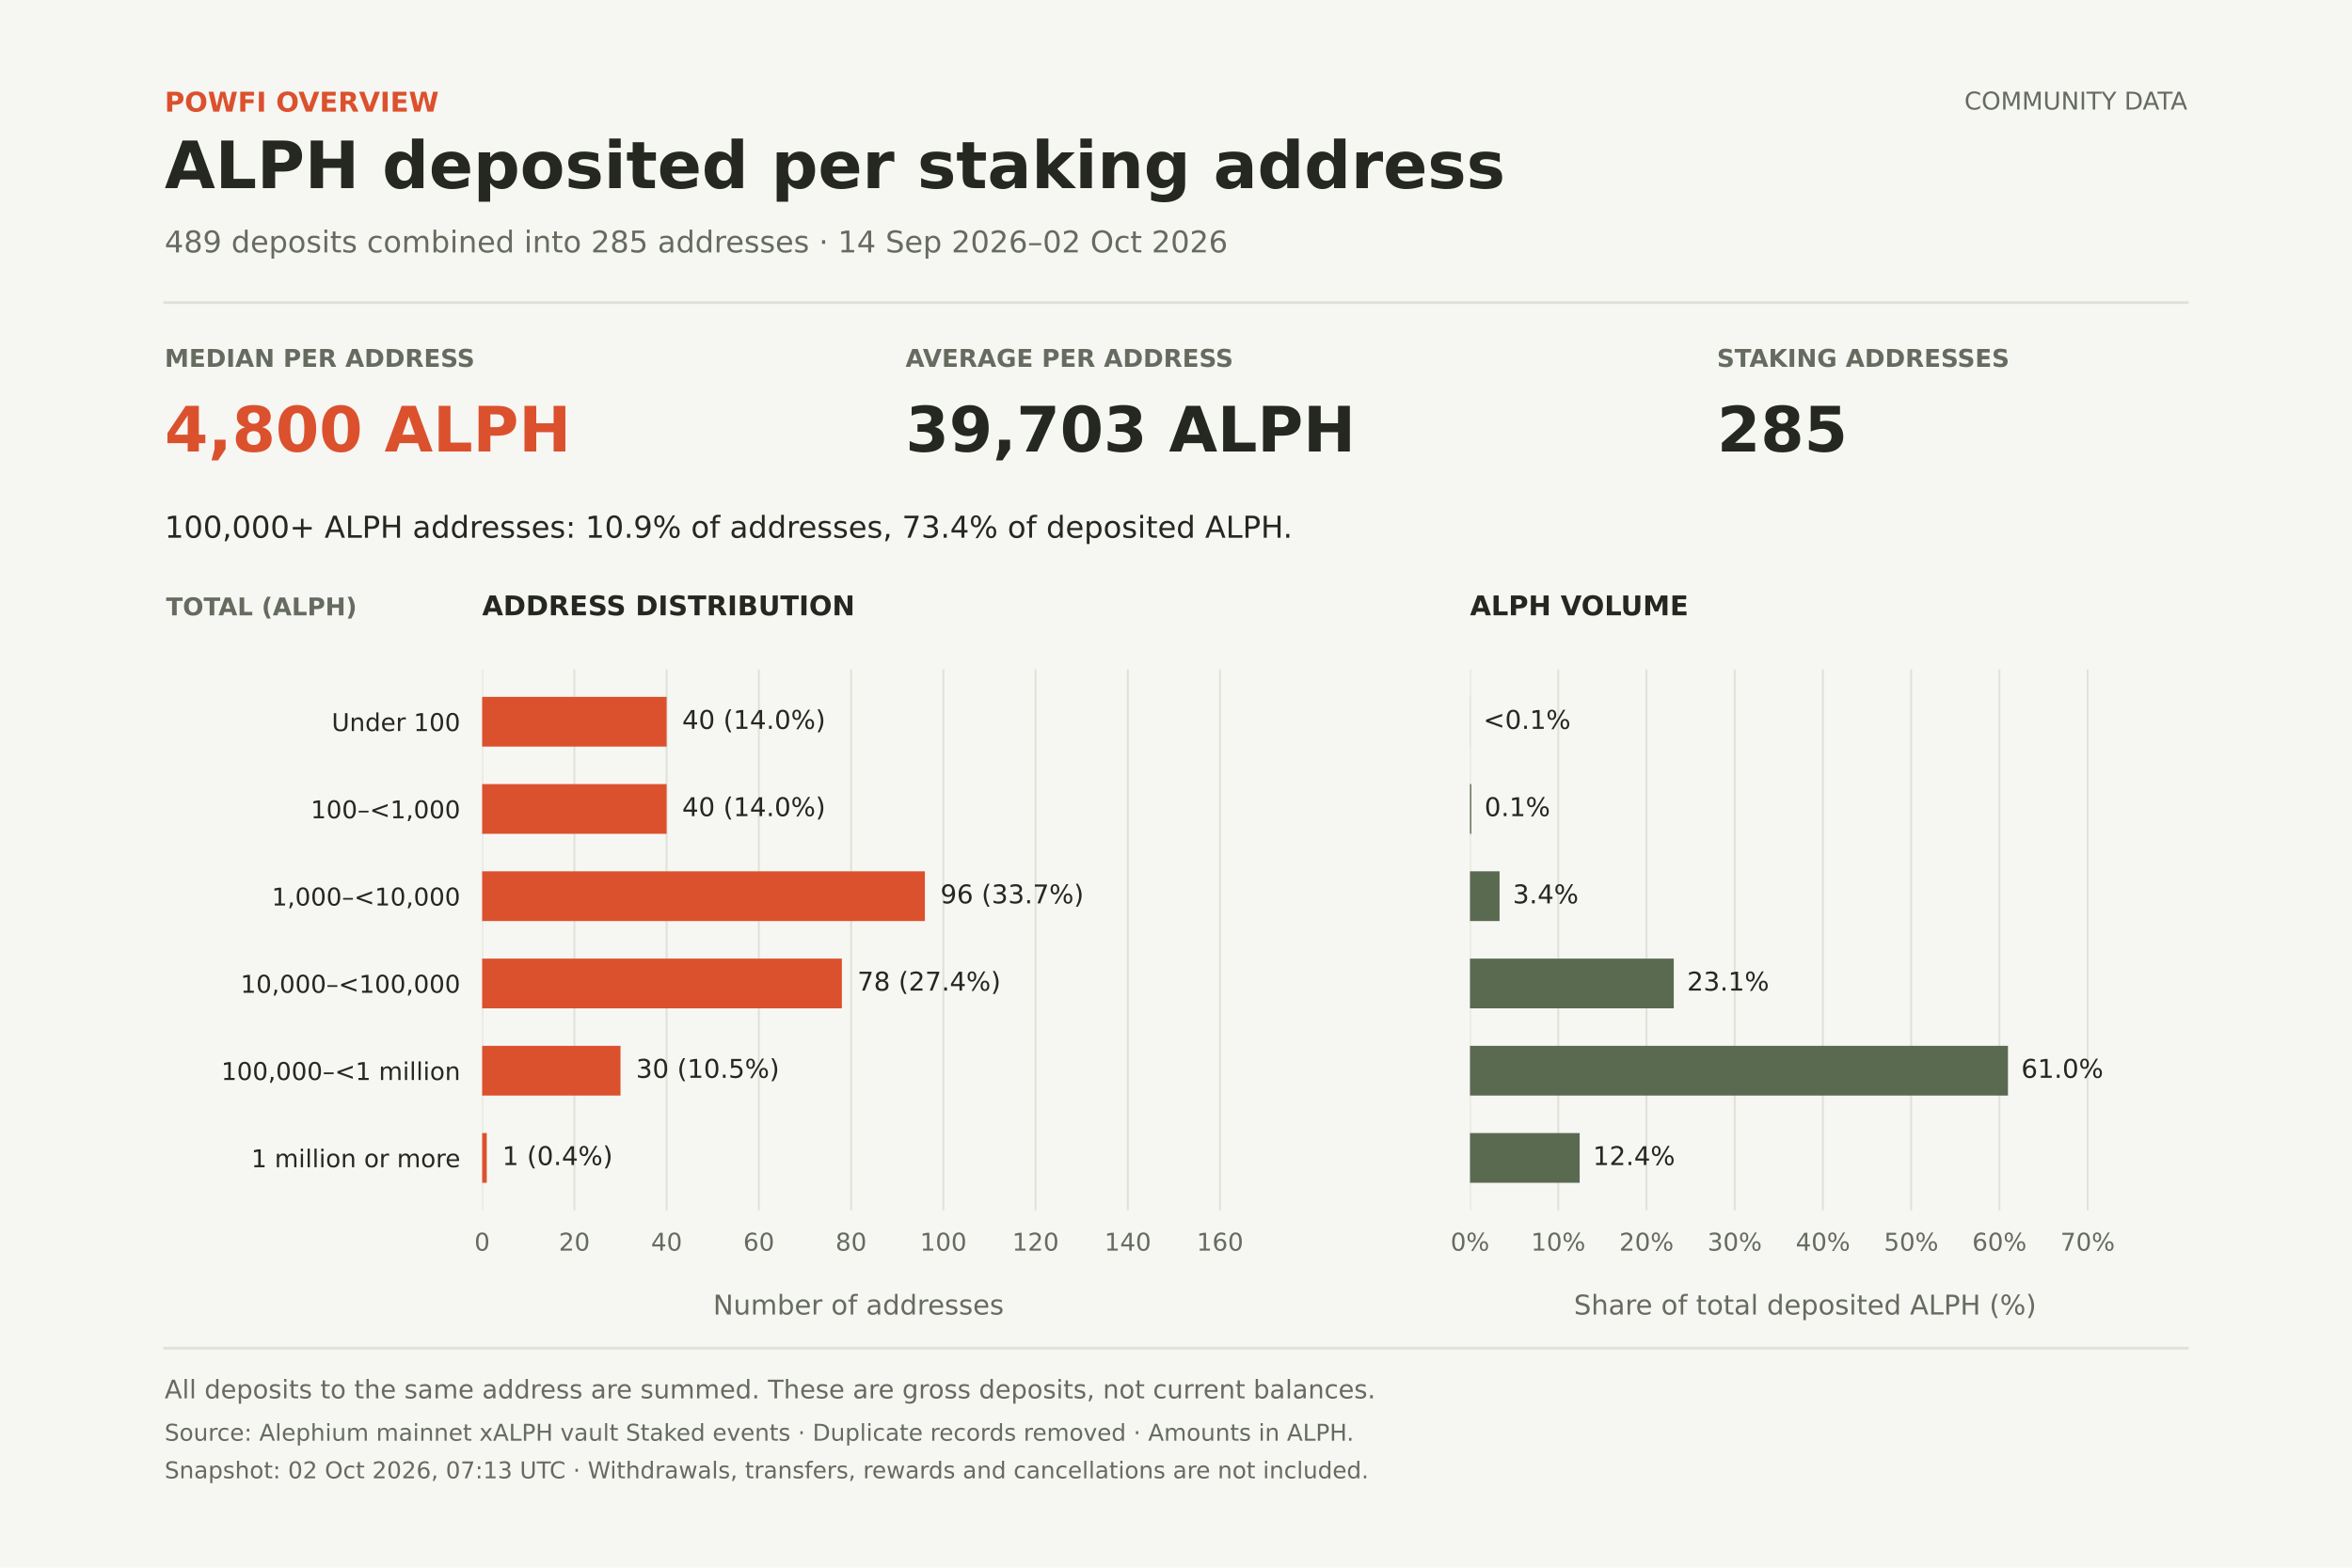
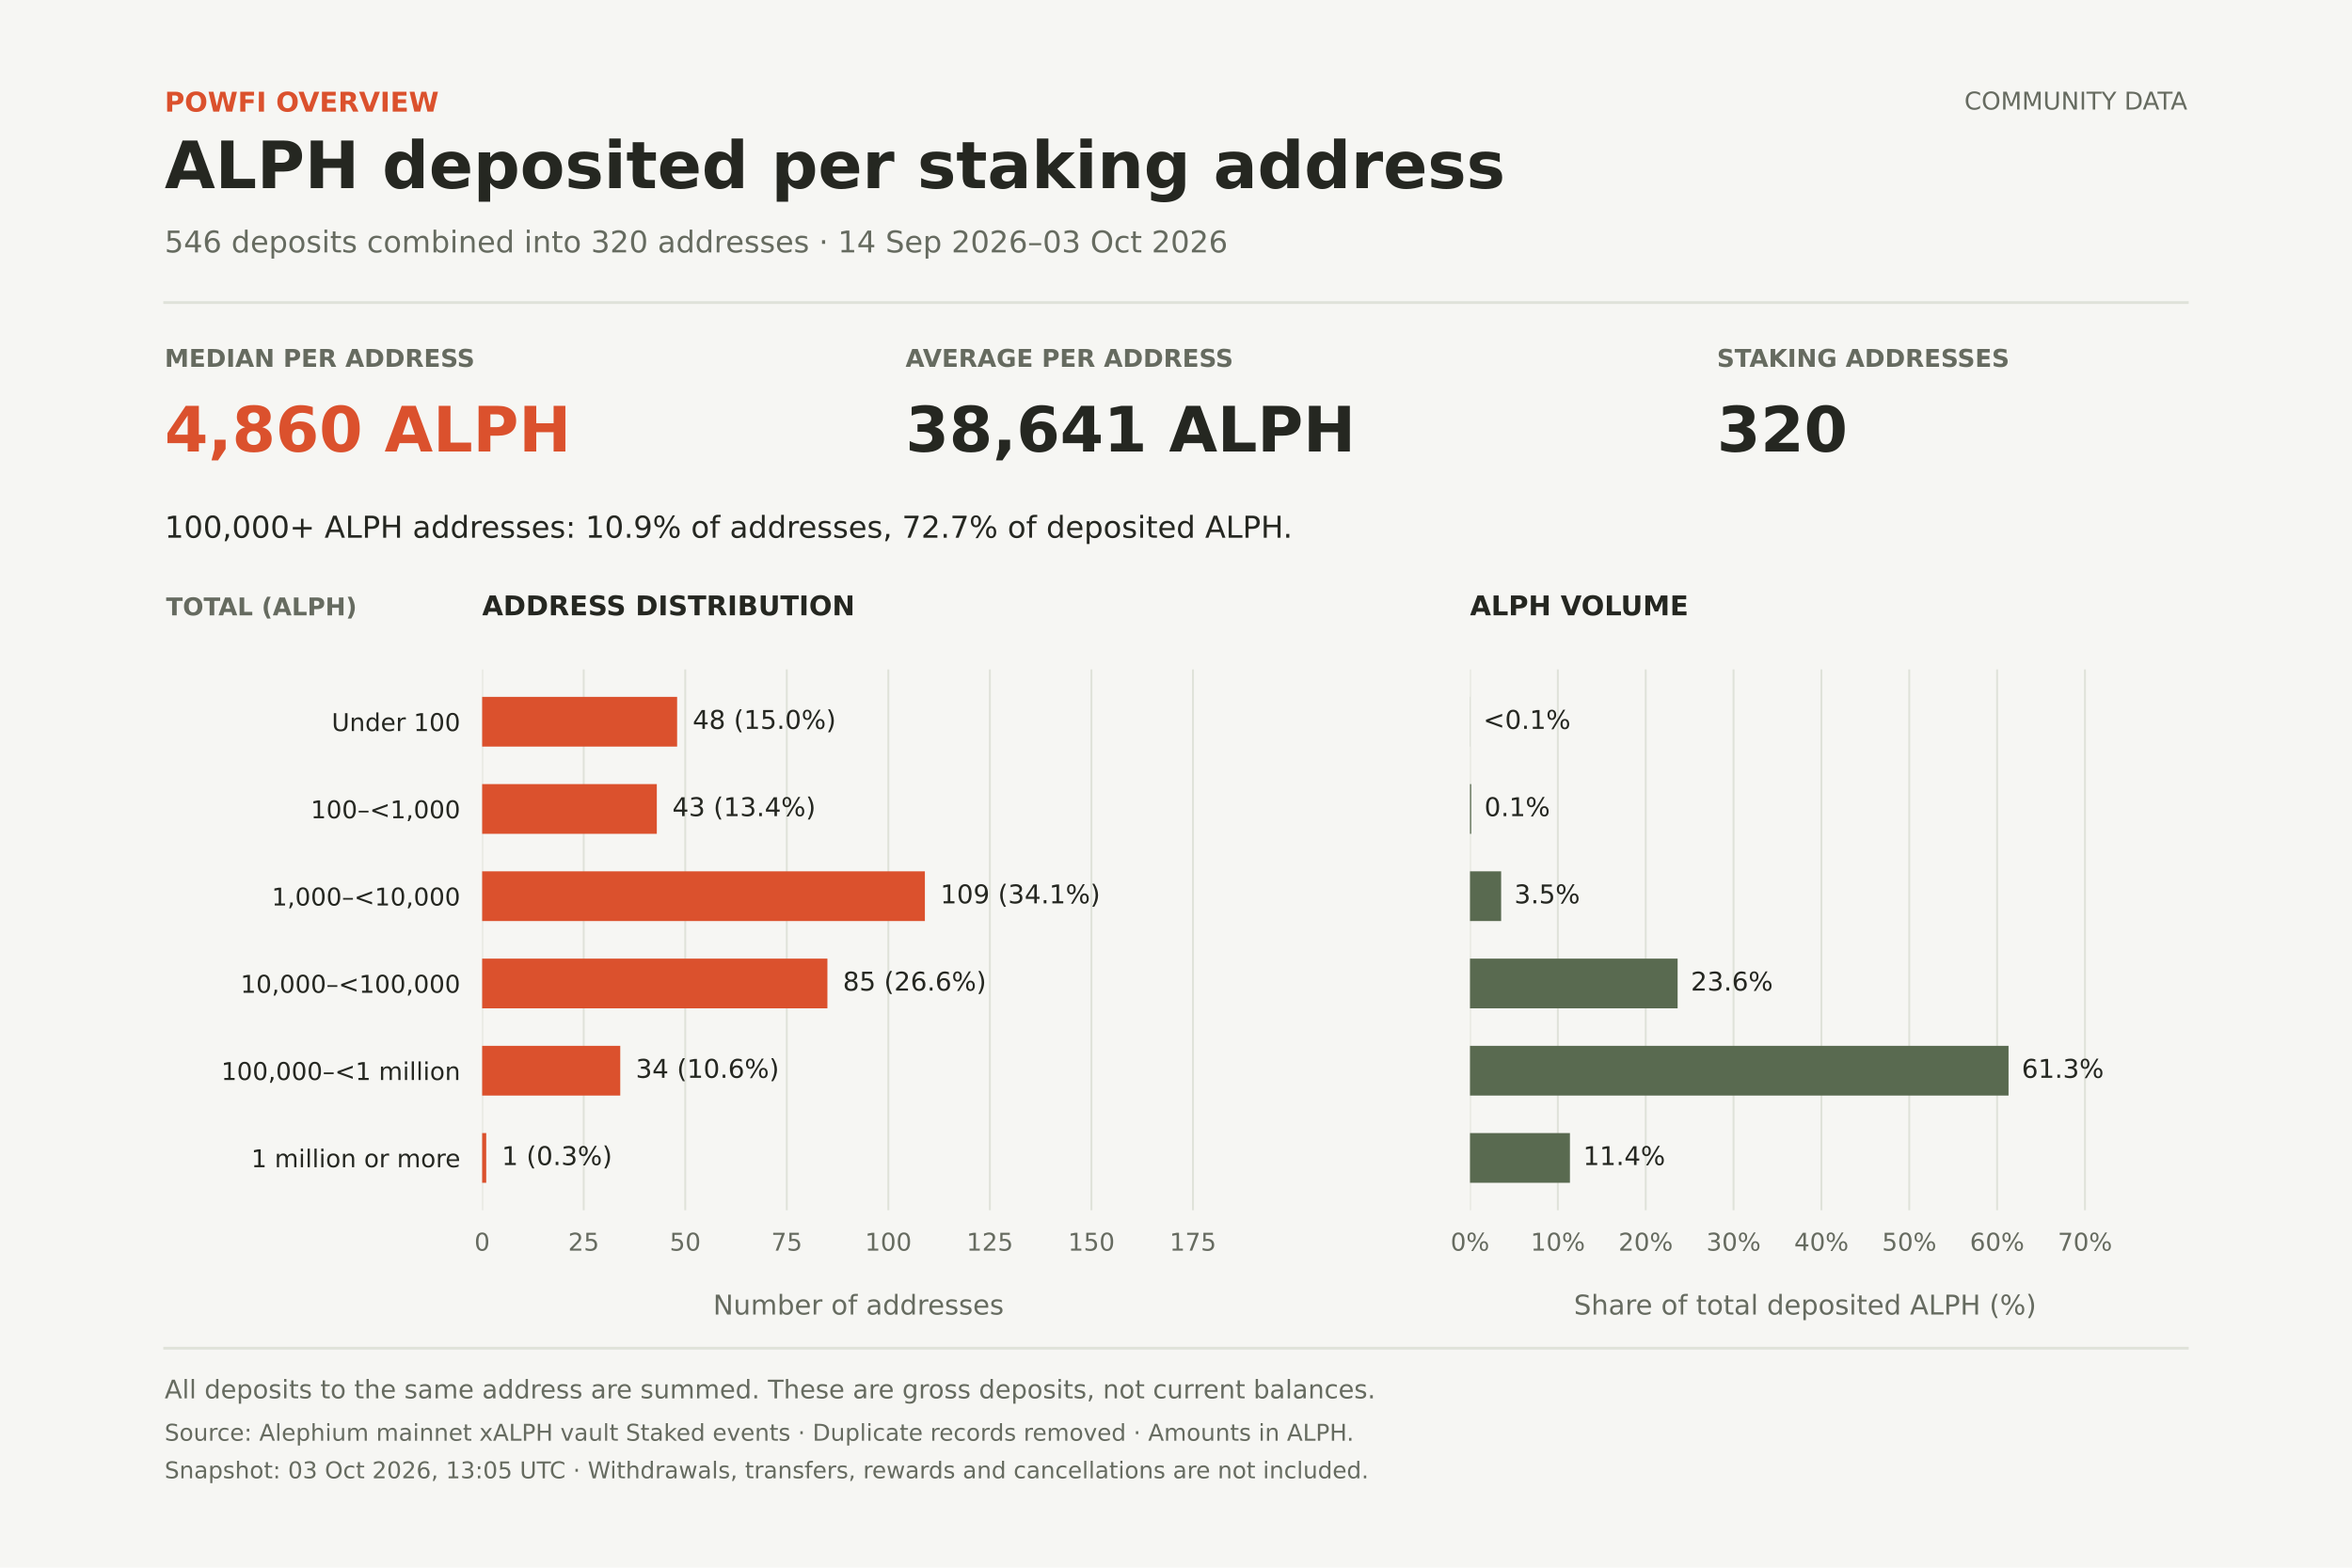
<svg xmlns="http://www.w3.org/2000/svg" width="864pt" height="576pt" viewBox="0 0 864 576" version="1.1">
  <defs>
    <style type="text/css">*{stroke-linejoin: round; stroke-linecap: butt}</style>
  </defs>
  <g id="figure_1">
    <g id="patch_1">
      <path d="M 0 576  L 864 576  L 864 0  L 0 0  z " style="fill: #f6f6f3" />
    </g>
    <g id="axes_1">
      <g id="patch_2">
        <path d="M 177.12 444.672  L 453.6 444.672  L 453.6 245.952  L 177.12 245.952  z " style="fill: #f6f6f3" />
      </g>
      <g id="matplotlib.axis_1">
        <g id="xtick_1">
          <g id="line2d_1">
-             <path d="M 177.12 444.672  L 177.12 245.952  " clip-path="url(#p1f63088c25)" style="fill: none; stroke: #dfe2d9; stroke-width: 0.7; stroke-linecap: square" />
+             <path d="M 177.12 444.672  L 177.12 245.952  " clip-path="url(#pfaad7da72d)" style="fill: none; stroke: #dfe2d9; stroke-width: 0.7; stroke-linecap: square" />
          </g>
          <g id="line2d_2" />
          <g id="text_1">
            <text style="font-size: 9px; font-family: 'DejaVu Sans'; text-anchor: middle; fill: #666b60" x="177.12" y="459.511" transform="rotate(-0 177.12 459.5106)">0</text>
          </g>
        </g>
        <g id="xtick_2">
          <g id="line2d_3">
-             <path d="M 211.002 444.672  L 211.002 245.952  " clip-path="url(#p1f63088c25)" style="fill: none; stroke: #dfe2d9; stroke-width: 0.7; stroke-linecap: square" />
+             <path d="M 214.422 444.672  L 214.422 245.952  " clip-path="url(#pfaad7da72d)" style="fill: none; stroke: #dfe2d9; stroke-width: 0.7; stroke-linecap: square" />
          </g>
          <g id="line2d_4" />
          <g id="text_2">
-             <text style="font-size: 9px; font-family: 'DejaVu Sans'; text-anchor: middle; fill: #666b60" x="211.002" y="459.511" transform="rotate(-0 211.0024 459.5106)">20</text>
+             <text style="font-size: 9px; font-family: 'DejaVu Sans'; text-anchor: middle; fill: #666b60" x="214.422" y="459.511" transform="rotate(-0 214.4217 459.5106)">25</text>
          </g>
        </g>
        <g id="xtick_3">
          <g id="line2d_5">
-             <path d="M 244.885 444.672  L 244.885 245.952  " clip-path="url(#p1f63088c25)" style="fill: none; stroke: #dfe2d9; stroke-width: 0.7; stroke-linecap: square" />
+             <path d="M 251.723 444.672  L 251.723 245.952  " clip-path="url(#pfaad7da72d)" style="fill: none; stroke: #dfe2d9; stroke-width: 0.7; stroke-linecap: square" />
          </g>
          <g id="line2d_6" />
          <g id="text_3">
-             <text style="font-size: 9px; font-family: 'DejaVu Sans'; text-anchor: middle; fill: #666b60" x="244.885" y="459.511" transform="rotate(-0 244.8847 459.5106)">40</text>
+             <text style="font-size: 9px; font-family: 'DejaVu Sans'; text-anchor: middle; fill: #666b60" x="251.723" y="459.511" transform="rotate(-0 251.7233 459.5106)">50</text>
          </g>
        </g>
        <g id="xtick_4">
          <g id="line2d_7">
-             <path d="M 278.767 444.672  L 278.767 245.952  " clip-path="url(#p1f63088c25)" style="fill: none; stroke: #dfe2d9; stroke-width: 0.7; stroke-linecap: square" />
+             <path d="M 289.025 444.672  L 289.025 245.952  " clip-path="url(#pfaad7da72d)" style="fill: none; stroke: #dfe2d9; stroke-width: 0.7; stroke-linecap: square" />
          </g>
          <g id="line2d_8" />
          <g id="text_4">
-             <text style="font-size: 9px; font-family: 'DejaVu Sans'; text-anchor: middle; fill: #666b60" x="278.767" y="459.511" transform="rotate(-0 278.7671 459.5106)">60</text>
+             <text style="font-size: 9px; font-family: 'DejaVu Sans'; text-anchor: middle; fill: #666b60" x="289.025" y="459.511" transform="rotate(-0 289.025 459.5106)">75</text>
          </g>
        </g>
        <g id="xtick_5">
          <g id="line2d_9">
-             <path d="M 312.649 444.672  L 312.649 245.952  " clip-path="url(#p1f63088c25)" style="fill: none; stroke: #dfe2d9; stroke-width: 0.7; stroke-linecap: square" />
+             <path d="M 326.327 444.672  L 326.327 245.952  " clip-path="url(#pfaad7da72d)" style="fill: none; stroke: #dfe2d9; stroke-width: 0.7; stroke-linecap: square" />
          </g>
          <g id="line2d_10" />
          <g id="text_5">
-             <text style="font-size: 9px; font-family: 'DejaVu Sans'; text-anchor: middle; fill: #666b60" x="312.649" y="459.511" transform="rotate(-0 312.6494 459.5106)">80</text>
+             <text style="font-size: 9px; font-family: 'DejaVu Sans'; text-anchor: middle; fill: #666b60" x="326.327" y="459.511" transform="rotate(-0 326.3267 459.5106)">100</text>
          </g>
        </g>
        <g id="xtick_6">
          <g id="line2d_11">
-             <path d="M 346.532 444.672  L 346.532 245.952  " clip-path="url(#p1f63088c25)" style="fill: none; stroke: #dfe2d9; stroke-width: 0.7; stroke-linecap: square" />
+             <path d="M 363.628 444.672  L 363.628 245.952  " clip-path="url(#pfaad7da72d)" style="fill: none; stroke: #dfe2d9; stroke-width: 0.7; stroke-linecap: square" />
          </g>
          <g id="line2d_12" />
          <g id="text_6">
-             <text style="font-size: 9px; font-family: 'DejaVu Sans'; text-anchor: middle; fill: #666b60" x="346.532" y="459.511" transform="rotate(-0 346.5318 459.5106)">100</text>
+             <text style="font-size: 9px; font-family: 'DejaVu Sans'; text-anchor: middle; fill: #666b60" x="363.628" y="459.511" transform="rotate(-0 363.6284 459.5106)">125</text>
          </g>
        </g>
        <g id="xtick_7">
          <g id="line2d_13">
-             <path d="M 380.414 444.672  L 380.414 245.952  " clip-path="url(#p1f63088c25)" style="fill: none; stroke: #dfe2d9; stroke-width: 0.7; stroke-linecap: square" />
+             <path d="M 400.93 444.672  L 400.93 245.952  " clip-path="url(#pfaad7da72d)" style="fill: none; stroke: #dfe2d9; stroke-width: 0.7; stroke-linecap: square" />
          </g>
          <g id="line2d_14" />
          <g id="text_7">
-             <text style="font-size: 9px; font-family: 'DejaVu Sans'; text-anchor: middle; fill: #666b60" x="380.414" y="459.511" transform="rotate(-0 380.4141 459.5106)">120</text>
+             <text style="font-size: 9px; font-family: 'DejaVu Sans'; text-anchor: middle; fill: #666b60" x="400.93" y="459.511" transform="rotate(-0 400.93 459.5106)">150</text>
          </g>
        </g>
        <g id="xtick_8">
          <g id="line2d_15">
-             <path d="M 414.296 444.672  L 414.296 245.952  " clip-path="url(#p1f63088c25)" style="fill: none; stroke: #dfe2d9; stroke-width: 0.7; stroke-linecap: square" />
+             <path d="M 438.232 444.672  L 438.232 245.952  " clip-path="url(#pfaad7da72d)" style="fill: none; stroke: #dfe2d9; stroke-width: 0.7; stroke-linecap: square" />
          </g>
          <g id="line2d_16" />
          <g id="text_8">
-             <text style="font-size: 9px; font-family: 'DejaVu Sans'; text-anchor: middle; fill: #666b60" x="414.296" y="459.511" transform="rotate(-0 414.2965 459.5106)">140</text>
-           </g>
-         </g>
-         <g id="xtick_9">
-           <g id="line2d_17">
-             <path d="M 448.179 444.672  L 448.179 245.952  " clip-path="url(#p1f63088c25)" style="fill: none; stroke: #dfe2d9; stroke-width: 0.7; stroke-linecap: square" />
-           </g>
-           <g id="line2d_18" />
-           <g id="text_9">
-             <text style="font-size: 9px; font-family: 'DejaVu Sans'; text-anchor: middle; fill: #666b60" x="448.179" y="459.511" transform="rotate(-0 448.1788 459.5106)">160</text>
-           </g>
-         </g>
-         <g id="text_10">
+             <text style="font-size: 9px; font-family: 'DejaVu Sans'; text-anchor: middle; fill: #666b60" x="438.232" y="459.511" transform="rotate(-0 438.2317 459.5106)">175</text>
+           </g>
+         </g>
+         <g id="text_9">
          <text style="font-size: 10px; font-family: 'DejaVu Sans'; text-anchor: middle; fill: #666b60" x="315.36" y="482.981" transform="rotate(-0 315.36 482.9808)">Number of addresses</text>
        </g>
      </g>
      <g id="matplotlib.axis_2">
        <g id="ytick_1">
+           <g id="line2d_17" />
+           <g id="text_10">
+             <text style="font-size: 9px; font-family: 'DejaVu Sans'; text-anchor: end; fill: #252721" x="169.12" y="268.602" transform="rotate(-0 169.12 268.6023)">Under 100</text>
+           </g>
+         </g>
+         <g id="ytick_2">
+           <g id="line2d_18" />
+           <g id="text_11">
+             <text style="font-size: 9px; font-family: 'DejaVu Sans'; text-anchor: end; fill: #252721" x="169.12" y="300.654" transform="rotate(-0 169.12 300.6539)">100–&lt;1,000</text>
+           </g>
+         </g>
+         <g id="ytick_3">
          <g id="line2d_19" />
-           <g id="text_11">
-             <text style="font-size: 9px; font-family: 'DejaVu Sans'; text-anchor: end; fill: #252721" x="169.12" y="268.602" transform="rotate(-0 169.12 268.6023)">Under 100</text>
-           </g>
-         </g>
-         <g id="ytick_2">
+           <g id="text_12">
+             <text style="font-size: 9px; font-family: 'DejaVu Sans'; text-anchor: end; fill: #252721" x="169.12" y="332.705" transform="rotate(-0 169.12 332.7055)">1,000–&lt;10,000</text>
+           </g>
+         </g>
+         <g id="ytick_4">
          <g id="line2d_20" />
-           <g id="text_12">
-             <text style="font-size: 9px; font-family: 'DejaVu Sans'; text-anchor: end; fill: #252721" x="169.12" y="300.654" transform="rotate(-0 169.12 300.6539)">100–&lt;1,000</text>
-           </g>
-         </g>
-         <g id="ytick_3">
+           <g id="text_13">
+             <text style="font-size: 9px; font-family: 'DejaVu Sans'; text-anchor: end; fill: #252721" x="169.12" y="364.757" transform="rotate(-0 169.12 364.7571)">10,000–&lt;100,000</text>
+           </g>
+         </g>
+         <g id="ytick_5">
          <g id="line2d_21" />
-           <g id="text_13">
-             <text style="font-size: 9px; font-family: 'DejaVu Sans'; text-anchor: end; fill: #252721" x="169.12" y="332.705" transform="rotate(-0 169.12 332.7055)">1,000–&lt;10,000</text>
-           </g>
-         </g>
-         <g id="ytick_4">
+           <g id="text_14">
+             <text style="font-size: 9px; font-family: 'DejaVu Sans'; text-anchor: end; fill: #252721" x="169.12" y="396.809" transform="rotate(-0 169.12 396.8087)">100,000–&lt;1 million</text>
+           </g>
+         </g>
+         <g id="ytick_6">
          <g id="line2d_22" />
-           <g id="text_14">
-             <text style="font-size: 9px; font-family: 'DejaVu Sans'; text-anchor: end; fill: #252721" x="169.12" y="364.757" transform="rotate(-0 169.12 364.7571)">10,000–&lt;100,000</text>
-           </g>
-         </g>
-         <g id="ytick_5">
-           <g id="line2d_23" />
          <g id="text_15">
-             <text style="font-size: 9px; font-family: 'DejaVu Sans'; text-anchor: end; fill: #252721" x="169.12" y="396.809" transform="rotate(-0 169.12 396.8087)">100,000–&lt;1 million</text>
-           </g>
-         </g>
-         <g id="ytick_6">
-           <g id="line2d_24" />
-           <g id="text_16">
            <text style="font-size: 9px; font-family: 'DejaVu Sans'; text-anchor: end; fill: #252721" x="169.12" y="428.86" transform="rotate(-0 169.12 428.8603)">1 million or more</text>
          </g>
        </g>
      </g>
      <g id="patch_3">
-         <path d="M 177.12 256.048  L 244.885 256.048  L 244.885 274.318  L 177.12 274.318  z " clip-path="url(#p1f63088c25)" style="fill: #db512d" />
+         <path d="M 177.12 256.048  L 248.739 256.048  L 248.739 274.318  L 177.12 274.318  z " clip-path="url(#pfaad7da72d)" style="fill: #db512d" />
      </g>
      <g id="patch_4">
-         <path d="M 177.12 288.1  L 244.885 288.1  L 244.885 306.369  L 177.12 306.369  z " clip-path="url(#p1f63088c25)" style="fill: #db512d" />
+         <path d="M 177.12 288.1  L 241.279 288.1  L 241.279 306.369  L 177.12 306.369  z " clip-path="url(#pfaad7da72d)" style="fill: #db512d" />
      </g>
      <g id="patch_5">
-         <path d="M 177.12 320.151  L 339.755 320.151  L 339.755 338.421  L 177.12 338.421  z " clip-path="url(#p1f63088c25)" style="fill: #db512d" />
+         <path d="M 177.12 320.151  L 339.755 320.151  L 339.755 338.421  L 177.12 338.421  z " clip-path="url(#pfaad7da72d)" style="fill: #db512d" />
      </g>
      <g id="patch_6">
-         <path d="M 177.12 352.203  L 309.261 352.203  L 309.261 370.473  L 177.12 370.473  z " clip-path="url(#p1f63088c25)" style="fill: #db512d" />
+         <path d="M 177.12 352.203  L 303.946 352.203  L 303.946 370.473  L 177.12 370.473  z " clip-path="url(#pfaad7da72d)" style="fill: #db512d" />
      </g>
      <g id="patch_7">
-         <path d="M 177.12 384.255  L 227.944 384.255  L 227.944 402.524  L 177.12 402.524  z " clip-path="url(#p1f63088c25)" style="fill: #db512d" />
+         <path d="M 177.12 384.255  L 227.85 384.255  L 227.85 402.524  L 177.12 402.524  z " clip-path="url(#pfaad7da72d)" style="fill: #db512d" />
      </g>
      <g id="patch_8">
-         <path d="M 177.12 416.306  L 178.814 416.306  L 178.814 434.576  L 177.12 434.576  z " clip-path="url(#p1f63088c25)" style="fill: #db512d" />
+         <path d="M 177.12 416.306  L 178.612 416.306  L 178.612 434.576  L 177.12 434.576  z " clip-path="url(#pfaad7da72d)" style="fill: #db512d" />
+       </g>
+       <g id="text_16">
+         <text style="font-weight: 700; font-size: 10px; font-family: 'DejaVu Sans'; text-anchor: start; fill: #252721" x="177.12" y="226.08" transform="rotate(-0 177.12 226.08)">ADDRESS DISTRIBUTION</text>
      </g>
      <g id="text_17">
-         <text style="font-weight: 700; font-size: 10px; font-family: 'DejaVu Sans'; text-anchor: start; fill: #252721" x="177.12" y="226.08" transform="rotate(-0 177.12 226.08)">ADDRESS DISTRIBUTION</text>
+         <text style="font-weight: 700; font-size: 9px; font-family: 'DejaVu Sans'; text-anchor: start; fill: #666b60" x="60.998" y="226.08" transform="rotate(-0 60.9984 226.08)">TOTAL (ALPH)</text>
      </g>
      <g id="text_18">
-         <text style="font-weight: 700; font-size: 9px; font-family: 'DejaVu Sans'; text-anchor: start; fill: #666b60" x="60.998" y="226.08" transform="rotate(-0 60.9984 226.08)">TOTAL (ALPH)</text>
+         <text style="font-size: 9.5px; font-family: 'DejaVu Sans'; text-anchor: start; fill: #252721" x="254.431" y="267.804" transform="rotate(-0 254.4314 267.8044)">48  (15.0%)</text>
      </g>
      <g id="text_19">
-         <text style="font-size: 9.5px; font-family: 'DejaVu Sans'; text-anchor: start; fill: #252721" x="250.577" y="267.804" transform="rotate(-0 250.5769 267.8044)">40  (14.0%)</text>
+         <text style="font-size: 9.5px; font-family: 'DejaVu Sans'; text-anchor: start; fill: #252721" x="246.971" y="299.856" transform="rotate(-0 246.9711 299.856)">43  (13.4%)</text>
      </g>
      <g id="text_20">
-         <text style="font-size: 9.5px; font-family: 'DejaVu Sans'; text-anchor: start; fill: #252721" x="250.577" y="299.856" transform="rotate(-0 250.5769 299.856)">40  (14.0%)</text>
+         <text style="font-size: 9.5px; font-family: 'DejaVu Sans'; text-anchor: start; fill: #252721" x="345.448" y="331.908" transform="rotate(-0 345.4475 331.9076)">109  (34.1%)</text>
      </g>
      <g id="text_21">
-         <text style="font-size: 9.5px; font-family: 'DejaVu Sans'; text-anchor: start; fill: #252721" x="345.448" y="331.908" transform="rotate(-0 345.4475 331.9076)">96  (33.7%)</text>
+         <text style="font-size: 9.5px; font-family: 'DejaVu Sans'; text-anchor: start; fill: #252721" x="309.638" y="363.959" transform="rotate(-0 309.6379 363.9592)">85  (26.6%)</text>
      </g>
      <g id="text_22">
-         <text style="font-size: 9.5px; font-family: 'DejaVu Sans'; text-anchor: start; fill: #252721" x="314.953" y="363.959" transform="rotate(-0 314.9534 363.9592)">78  (27.4%)</text>
+         <text style="font-size: 9.5px; font-family: 'DejaVu Sans'; text-anchor: start; fill: #252721" x="233.543" y="396.011" transform="rotate(-0 233.5425 396.0108)">34  (10.6%)</text>
      </g>
      <g id="text_23">
-         <text style="font-size: 9.5px; font-family: 'DejaVu Sans'; text-anchor: start; fill: #252721" x="233.636" y="396.011" transform="rotate(-0 233.6358 396.0108)">30  (10.5%)</text>
-       </g>
-       <g id="text_24">
-         <text style="font-size: 9.5px; font-family: 'DejaVu Sans'; text-anchor: start; fill: #252721" x="184.506" y="428.062" transform="rotate(-0 184.5064 428.0624)">1  (0.4%)</text>
+         <text style="font-size: 9.5px; font-family: 'DejaVu Sans'; text-anchor: start; fill: #252721" x="184.304" y="428.062" transform="rotate(-0 184.3043 428.0624)">1  (0.3%)</text>
      </g>
    </g>
    <g id="axes_2">
      <g id="patch_9">
        <path d="M 540 444.672  L 786.24 444.672  L 786.24 245.952  L 540 245.952  z " style="fill: #f6f6f3" />
      </g>
      <g id="matplotlib.axis_3">
+         <g id="xtick_9">
+           <g id="line2d_23">
+             <path d="M 540 444.672  L 540 245.952  " clip-path="url(#pe0d284b462)" style="fill: none; stroke: #dfe2d9; stroke-width: 0.7; stroke-linecap: square" />
+           </g>
+           <g id="line2d_24" />
+           <g id="text_24">
+             <text style="font-size: 9px; font-family: 'DejaVu Sans'; text-anchor: middle; fill: #666b60" x="540" y="459.511" transform="rotate(-0 540 459.5106)">0%</text>
+           </g>
+         </g>
        <g id="xtick_10">
          <g id="line2d_25">
-             <path d="M 540 444.672  L 540 245.952  " clip-path="url(#pd2a4def123)" style="fill: none; stroke: #dfe2d9; stroke-width: 0.7; stroke-linecap: square" />
+             <path d="M 572.272 444.672  L 572.272 245.952  " clip-path="url(#pe0d284b462)" style="fill: none; stroke: #dfe2d9; stroke-width: 0.7; stroke-linecap: square" />
          </g>
          <g id="line2d_26" />
          <g id="text_25">
-             <text style="font-size: 9px; font-family: 'DejaVu Sans'; text-anchor: middle; fill: #666b60" x="540" y="459.511" transform="rotate(-0 540 459.5106)">0%</text>
+             <text style="font-size: 9px; font-family: 'DejaVu Sans'; text-anchor: middle; fill: #666b60" x="572.272" y="459.511" transform="rotate(-0 572.2723 459.5106)">10%</text>
          </g>
        </g>
        <g id="xtick_11">
          <g id="line2d_27">
-             <path d="M 572.412 444.672  L 572.412 245.952  " clip-path="url(#pd2a4def123)" style="fill: none; stroke: #dfe2d9; stroke-width: 0.7; stroke-linecap: square" />
+             <path d="M 604.545 444.672  L 604.545 245.952  " clip-path="url(#pe0d284b462)" style="fill: none; stroke: #dfe2d9; stroke-width: 0.7; stroke-linecap: square" />
          </g>
          <g id="line2d_28" />
          <g id="text_26">
-             <text style="font-size: 9px; font-family: 'DejaVu Sans'; text-anchor: middle; fill: #666b60" x="572.412" y="459.511" transform="rotate(-0 572.4125 459.5106)">10%</text>
+             <text style="font-size: 9px; font-family: 'DejaVu Sans'; text-anchor: middle; fill: #666b60" x="604.545" y="459.511" transform="rotate(-0 604.5446 459.5106)">20%</text>
          </g>
        </g>
        <g id="xtick_12">
          <g id="line2d_29">
-             <path d="M 604.825 444.672  L 604.825 245.952  " clip-path="url(#pd2a4def123)" style="fill: none; stroke: #dfe2d9; stroke-width: 0.7; stroke-linecap: square" />
+             <path d="M 636.817 444.672  L 636.817 245.952  " clip-path="url(#pe0d284b462)" style="fill: none; stroke: #dfe2d9; stroke-width: 0.7; stroke-linecap: square" />
          </g>
          <g id="line2d_30" />
          <g id="text_27">
-             <text style="font-size: 9px; font-family: 'DejaVu Sans'; text-anchor: middle; fill: #666b60" x="604.825" y="459.511" transform="rotate(-0 604.825 459.5106)">20%</text>
+             <text style="font-size: 9px; font-family: 'DejaVu Sans'; text-anchor: middle; fill: #666b60" x="636.817" y="459.511" transform="rotate(-0 636.8169 459.5106)">30%</text>
          </g>
        </g>
        <g id="xtick_13">
          <g id="line2d_31">
-             <path d="M 637.237 444.672  L 637.237 245.952  " clip-path="url(#pd2a4def123)" style="fill: none; stroke: #dfe2d9; stroke-width: 0.7; stroke-linecap: square" />
+             <path d="M 669.089 444.672  L 669.089 245.952  " clip-path="url(#pe0d284b462)" style="fill: none; stroke: #dfe2d9; stroke-width: 0.7; stroke-linecap: square" />
          </g>
          <g id="line2d_32" />
          <g id="text_28">
-             <text style="font-size: 9px; font-family: 'DejaVu Sans'; text-anchor: middle; fill: #666b60" x="637.237" y="459.511" transform="rotate(-0 637.2375 459.5106)">30%</text>
+             <text style="font-size: 9px; font-family: 'DejaVu Sans'; text-anchor: middle; fill: #666b60" x="669.089" y="459.511" transform="rotate(-0 669.0892 459.5106)">40%</text>
          </g>
        </g>
        <g id="xtick_14">
          <g id="line2d_33">
-             <path d="M 669.65 444.672  L 669.65 245.952  " clip-path="url(#pd2a4def123)" style="fill: none; stroke: #dfe2d9; stroke-width: 0.7; stroke-linecap: square" />
+             <path d="M 701.361 444.672  L 701.361 245.952  " clip-path="url(#pe0d284b462)" style="fill: none; stroke: #dfe2d9; stroke-width: 0.7; stroke-linecap: square" />
          </g>
          <g id="line2d_34" />
          <g id="text_29">
-             <text style="font-size: 9px; font-family: 'DejaVu Sans'; text-anchor: middle; fill: #666b60" x="669.65" y="459.511" transform="rotate(-0 669.6499 459.5106)">40%</text>
+             <text style="font-size: 9px; font-family: 'DejaVu Sans'; text-anchor: middle; fill: #666b60" x="701.361" y="459.511" transform="rotate(-0 701.3615 459.5106)">50%</text>
          </g>
        </g>
        <g id="xtick_15">
          <g id="line2d_35">
-             <path d="M 702.062 444.672  L 702.062 245.952  " clip-path="url(#pd2a4def123)" style="fill: none; stroke: #dfe2d9; stroke-width: 0.7; stroke-linecap: square" />
+             <path d="M 733.634 444.672  L 733.634 245.952  " clip-path="url(#pe0d284b462)" style="fill: none; stroke: #dfe2d9; stroke-width: 0.7; stroke-linecap: square" />
          </g>
          <g id="line2d_36" />
          <g id="text_30">
-             <text style="font-size: 9px; font-family: 'DejaVu Sans'; text-anchor: middle; fill: #666b60" x="702.062" y="459.511" transform="rotate(-0 702.0624 459.5106)">50%</text>
+             <text style="font-size: 9px; font-family: 'DejaVu Sans'; text-anchor: middle; fill: #666b60" x="733.634" y="459.511" transform="rotate(-0 733.6337 459.5106)">60%</text>
          </g>
        </g>
        <g id="xtick_16">
          <g id="line2d_37">
-             <path d="M 734.475 444.672  L 734.475 245.952  " clip-path="url(#pd2a4def123)" style="fill: none; stroke: #dfe2d9; stroke-width: 0.7; stroke-linecap: square" />
+             <path d="M 765.906 444.672  L 765.906 245.952  " clip-path="url(#pe0d284b462)" style="fill: none; stroke: #dfe2d9; stroke-width: 0.7; stroke-linecap: square" />
          </g>
          <g id="line2d_38" />
          <g id="text_31">
-             <text style="font-size: 9px; font-family: 'DejaVu Sans'; text-anchor: middle; fill: #666b60" x="734.475" y="459.511" transform="rotate(-0 734.4749 459.5106)">60%</text>
-           </g>
-         </g>
-         <g id="xtick_17">
-           <g id="line2d_39">
-             <path d="M 766.887 444.672  L 766.887 245.952  " clip-path="url(#pd2a4def123)" style="fill: none; stroke: #dfe2d9; stroke-width: 0.7; stroke-linecap: square" />
-           </g>
-           <g id="line2d_40" />
-           <g id="text_32">
-             <text style="font-size: 9px; font-family: 'DejaVu Sans'; text-anchor: middle; fill: #666b60" x="766.887" y="459.511" transform="rotate(-0 766.8874 459.5106)">70%</text>
-           </g>
-         </g>
-         <g id="text_33">
+             <text style="font-size: 9px; font-family: 'DejaVu Sans'; text-anchor: middle; fill: #666b60" x="765.906" y="459.511" transform="rotate(-0 765.906 459.5106)">70%</text>
+           </g>
+         </g>
+         <g id="text_32">
          <text style="font-size: 10px; font-family: 'DejaVu Sans'; text-anchor: middle; fill: #666b60" x="663.12" y="482.981" transform="rotate(-0 663.12 482.9808)">Share of total deposited ALPH (%)</text>
        </g>
      </g>
      <g id="matplotlib.axis_4">
        <g id="ytick_7">
+           <g id="line2d_39" />
+         </g>
+         <g id="ytick_8">
+           <g id="line2d_40" />
+         </g>
+         <g id="ytick_9">
          <g id="line2d_41" />
        </g>
-         <g id="ytick_8">
+         <g id="ytick_10">
          <g id="line2d_42" />
        </g>
-         <g id="ytick_9">
+         <g id="ytick_11">
          <g id="line2d_43" />
        </g>
-         <g id="ytick_10">
+         <g id="ytick_12">
          <g id="line2d_44" />
        </g>
-         <g id="ytick_11">
-           <g id="line2d_45" />
-         </g>
-         <g id="ytick_12">
-           <g id="line2d_46" />
-         </g>
      </g>
      <g id="patch_10">
-         <path d="M 540 256.048  L 540.028 256.048  L 540.028 274.318  L 540 274.318  z " clip-path="url(#pd2a4def123)" style="fill: #596a50" />
+         <path d="M 540 256.048  L 540.029 256.048  L 540.029 274.318  L 540 274.318  z " clip-path="url(#pe0d284b462)" style="fill: #596a50" />
      </g>
      <g id="patch_11">
-         <path d="M 540 288.1  L 540.472 288.1  L 540.472 306.369  L 540 306.369  z " clip-path="url(#pd2a4def123)" style="fill: #596a50" />
+         <path d="M 540 288.1  L 540.445 288.1  L 540.445 306.369  L 540 306.369  z " clip-path="url(#pe0d284b462)" style="fill: #596a50" />
      </g>
      <g id="patch_12">
-         <path d="M 540 320.151  L 550.863 320.151  L 550.863 338.421  L 540 338.421  z " clip-path="url(#pd2a4def123)" style="fill: #596a50" />
+         <path d="M 540 320.151  L 551.438 320.151  L 551.438 338.421  L 540 338.421  z " clip-path="url(#pe0d284b462)" style="fill: #596a50" />
      </g>
      <g id="patch_13">
-         <path d="M 540 352.203  L 614.851 352.203  L 614.851 370.473  L 540 370.473  z " clip-path="url(#pd2a4def123)" style="fill: #596a50" />
+         <path d="M 540 352.203  L 616.269 352.203  L 616.269 370.473  L 540 370.473  z " clip-path="url(#pe0d284b462)" style="fill: #596a50" />
      </g>
      <g id="patch_14">
-         <path d="M 540 384.255  L 737.621 384.255  L 737.621 402.524  L 540 402.524  z " clip-path="url(#pd2a4def123)" style="fill: #596a50" />
+         <path d="M 540 384.255  L 737.832 384.255  L 737.832 402.524  L 540 402.524  z " clip-path="url(#pe0d284b462)" style="fill: #596a50" />
      </g>
      <g id="patch_15">
-         <path d="M 540 416.306  L 580.29 416.306  L 580.29 434.576  L 540 434.576  z " clip-path="url(#pd2a4def123)" style="fill: #596a50" />
+         <path d="M 540 416.306  L 576.71 416.306  L 576.71 434.576  L 540 434.576  z " clip-path="url(#pe0d284b462)" style="fill: #596a50" />
+       </g>
+       <g id="text_33">
+         <text style="font-weight: 700; font-size: 10px; font-family: 'DejaVu Sans'; text-anchor: start; fill: #252721" x="540" y="226.08" transform="rotate(-0 540 226.08)">ALPH VOLUME</text>
      </g>
      <g id="text_34">
-         <text style="font-weight: 700; font-size: 10px; font-family: 'DejaVu Sans'; text-anchor: start; fill: #252721" x="540" y="226.08" transform="rotate(-0 540 226.08)">ALPH VOLUME</text>
+         <text style="font-size: 9.5px; font-family: 'DejaVu Sans'; text-anchor: start; fill: #252721" x="544.87" y="267.804" transform="rotate(-0 544.8702 267.8044)">&lt;0.1%</text>
      </g>
      <g id="text_35">
-         <text style="font-size: 9.5px; font-family: 'DejaVu Sans'; text-anchor: start; fill: #252721" x="544.889" y="267.804" transform="rotate(-0 544.8894 267.8044)">&lt;0.1%</text>
+         <text style="font-size: 9.5px; font-family: 'DejaVu Sans'; text-anchor: start; fill: #252721" x="545.286" y="299.856" transform="rotate(-0 545.2859 299.856)">0.1%</text>
      </g>
      <g id="text_36">
-         <text style="font-size: 9.5px; font-family: 'DejaVu Sans'; text-anchor: start; fill: #252721" x="545.334" y="299.856" transform="rotate(-0 545.3339 299.856)">0.1%</text>
+         <text style="font-size: 9.5px; font-family: 'DejaVu Sans'; text-anchor: start; fill: #252721" x="556.279" y="331.908" transform="rotate(-0 556.279 331.9076)">3.5%</text>
      </g>
      <g id="text_37">
-         <text style="font-size: 9.5px; font-family: 'DejaVu Sans'; text-anchor: start; fill: #252721" x="555.725" y="331.908" transform="rotate(-0 555.725 331.9076)">3.4%</text>
+         <text style="font-size: 9.5px; font-family: 'DejaVu Sans'; text-anchor: start; fill: #252721" x="621.11" y="363.959" transform="rotate(-0 621.11 363.9592)">23.6%</text>
      </g>
      <g id="text_38">
-         <text style="font-size: 9.5px; font-family: 'DejaVu Sans'; text-anchor: start; fill: #252721" x="619.713" y="363.959" transform="rotate(-0 619.7133 363.9592)">23.1%</text>
+         <text style="font-size: 9.5px; font-family: 'DejaVu Sans'; text-anchor: start; fill: #252721" x="742.672" y="396.011" transform="rotate(-0 742.6724 396.0108)">61.3%</text>
      </g>
      <g id="text_39">
-         <text style="font-size: 9.5px; font-family: 'DejaVu Sans'; text-anchor: start; fill: #252721" x="742.483" y="396.011" transform="rotate(-0 742.4831 396.0108)">61.0%</text>
-       </g>
-       <g id="text_40">
-         <text style="font-size: 9.5px; font-family: 'DejaVu Sans'; text-anchor: start; fill: #252721" x="585.151" y="428.062" transform="rotate(-0 585.1514 428.0624)">12.4%</text>
-       </g>
-     </g>
-     <g id="line2d_47">
+         <text style="font-size: 9.5px; font-family: 'DejaVu Sans'; text-anchor: start; fill: #252721" x="581.55" y="428.062" transform="rotate(-0 581.5504 428.0624)">11.4%</text>
+       </g>
+     </g>
+     <g id="line2d_45">
      <path d="M 60.48 111.168  L 803.52 111.168  " style="fill: none; stroke: #dfe2d9; stroke-linecap: square" />
    </g>
-     <g id="line2d_48">
+     <g id="line2d_46">
      <path d="M 60.48 495.36  L 803.52 495.36  " style="fill: none; stroke: #dfe2d9; stroke-linecap: square" />
    </g>
+     <g id="text_40">
+       <text style="font-weight: 700; font-size: 10px; font-family: 'DejaVu Sans'; text-anchor: start; fill: #db512d" x="60.48" y="41.006" transform="rotate(-0 60.48 41.00644)">POWFI OVERVIEW</text>
+     </g>
    <g id="text_41">
-       <text style="font-weight: 700; font-size: 10px; font-family: 'DejaVu Sans'; text-anchor: start; fill: #db512d" x="60.48" y="41.006" transform="rotate(-0 60.48 41.00644)">POWFI OVERVIEW</text>
+       <text style="font-size: 9px; font-family: 'DejaVu Sans'; text-anchor: end; fill: #666b60" x="803.52" y="40.247" transform="rotate(-0 803.52 40.24659)">COMMUNITY DATA</text>
    </g>
    <g id="text_42">
-       <text style="font-size: 9px; font-family: 'DejaVu Sans'; text-anchor: end; fill: #666b60" x="803.52" y="40.247" transform="rotate(-0 803.52 40.24659)">COMMUNITY DATA</text>
+       <text style="font-weight: 700; font-size: 24px; font-family: 'DejaVu Sans'; text-anchor: start; fill: #252721" x="60.48" y="69.12" transform="rotate(-0 60.48 69.12)">ALPH deposited per staking address</text>
    </g>
    <g id="text_43">
-       <text style="font-weight: 700; font-size: 24px; font-family: 'DejaVu Sans'; text-anchor: start; fill: #252721" x="60.48" y="69.12" transform="rotate(-0 60.48 69.12)">ALPH deposited per staking address</text>
+       <text style="font-size: 11px; font-family: 'DejaVu Sans'; text-anchor: start; fill: #666b60" x="60.48" y="92.736" transform="rotate(-0 60.48 92.736)">546 deposits combined into 320 addresses  ·  14 Sep 2026–03 Oct 2026</text>
    </g>
    <g id="text_44">
-       <text style="font-size: 11px; font-family: 'DejaVu Sans'; text-anchor: start; fill: #666b60" x="60.48" y="92.736" transform="rotate(-0 60.48 92.736)">489 deposits combined into 285 addresses  ·  14 Sep 2026–02 Oct 2026</text>
+       <text style="font-weight: 700; font-size: 9px; font-family: 'DejaVu Sans'; text-anchor: start; fill: #666b60" x="60.48" y="134.784" transform="rotate(-0 60.48 134.784)">MEDIAN PER ADDRESS</text>
    </g>
    <g id="text_45">
-       <text style="font-weight: 700; font-size: 9px; font-family: 'DejaVu Sans'; text-anchor: start; fill: #666b60" x="60.48" y="134.784" transform="rotate(-0 60.48 134.784)">MEDIAN PER ADDRESS</text>
+       <text style="font-weight: 700; font-size: 23px; font-family: 'DejaVu Sans'; text-anchor: start; fill: #db512d" x="60.48" y="165.888" transform="rotate(-0 60.48 165.888)">4,860 ALPH</text>
    </g>
    <g id="text_46">
-       <text style="font-weight: 700; font-size: 23px; font-family: 'DejaVu Sans'; text-anchor: start; fill: #db512d" x="60.48" y="165.888" transform="rotate(-0 60.48 165.888)">4,800 ALPH</text>
+       <text style="font-weight: 700; font-size: 9px; font-family: 'DejaVu Sans'; text-anchor: start; fill: #666b60" x="332.64" y="134.784" transform="rotate(-0 332.64 134.784)">AVERAGE PER ADDRESS</text>
    </g>
    <g id="text_47">
-       <text style="font-weight: 700; font-size: 9px; font-family: 'DejaVu Sans'; text-anchor: start; fill: #666b60" x="332.64" y="134.784" transform="rotate(-0 332.64 134.784)">AVERAGE PER ADDRESS</text>
+       <text style="font-weight: 700; font-size: 23px; font-family: 'DejaVu Sans'; text-anchor: start; fill: #252721" x="332.64" y="165.888" transform="rotate(-0 332.64 165.888)">38,641 ALPH</text>
    </g>
    <g id="text_48">
-       <text style="font-weight: 700; font-size: 23px; font-family: 'DejaVu Sans'; text-anchor: start; fill: #252721" x="332.64" y="165.888" transform="rotate(-0 332.64 165.888)">39,703 ALPH</text>
+       <text style="font-weight: 700; font-size: 9px; font-family: 'DejaVu Sans'; text-anchor: start; fill: #666b60" x="630.72" y="134.784" transform="rotate(-0 630.72 134.784)">STAKING ADDRESSES</text>
    </g>
    <g id="text_49">
-       <text style="font-weight: 700; font-size: 9px; font-family: 'DejaVu Sans'; text-anchor: start; fill: #666b60" x="630.72" y="134.784" transform="rotate(-0 630.72 134.784)">STAKING ADDRESSES</text>
+       <text style="font-weight: 700; font-size: 23px; font-family: 'DejaVu Sans'; text-anchor: start; fill: #252721" x="630.72" y="165.888" transform="rotate(-0 630.72 165.888)">320</text>
    </g>
    <g id="text_50">
-       <text style="font-weight: 700; font-size: 23px; font-family: 'DejaVu Sans'; text-anchor: start; fill: #252721" x="630.72" y="165.888" transform="rotate(-0 630.72 165.888)">285</text>
+       <text style="font-size: 11.1px; font-family: 'DejaVu Sans'; text-anchor: start; fill: #252721" x="60.48" y="197.568" transform="rotate(-0 60.48 197.568)">100,000+ ALPH addresses: 10.9% of addresses, 72.7% of deposited ALPH.</text>
    </g>
    <g id="text_51">
-       <text style="font-size: 11.1px; font-family: 'DejaVu Sans'; text-anchor: start; fill: #252721" x="60.48" y="197.568" transform="rotate(-0 60.48 197.568)">100,000+ ALPH addresses: 10.9% of addresses, 73.4% of deposited ALPH.</text>
+       <text style="font-size: 9.4px; font-family: 'DejaVu Sans'; text-anchor: start; fill: #666b60" x="60.48" y="513.792" transform="rotate(-0 60.48 513.792)">All deposits to the same address are summed. These are gross deposits, not current balances.</text>
    </g>
    <g id="text_52">
-       <text style="font-size: 9.4px; font-family: 'DejaVu Sans'; text-anchor: start; fill: #666b60" x="60.48" y="513.792" transform="rotate(-0 60.48 513.792)">All deposits to the same address are summed. These are gross deposits, not current balances.</text>
+       <text style="font-size: 8.5px; font-family: 'DejaVu Sans'; text-anchor: start; fill: #666b60" x="60.48" y="529.344" transform="rotate(-0 60.48 529.344)">Source: Alephium mainnet xALPH vault Staked events · Duplicate records removed · Amounts in ALPH.</text>
    </g>
    <g id="text_53">
-       <text style="font-size: 8.5px; font-family: 'DejaVu Sans'; text-anchor: start; fill: #666b60" x="60.48" y="529.344" transform="rotate(-0 60.48 529.344)">Source: Alephium mainnet xALPH vault Staked events · Duplicate records removed · Amounts in ALPH.</text>
-     </g>
-     <g id="text_54">
-       <text style="font-size: 8.5px; font-family: 'DejaVu Sans'; text-anchor: start; fill: #666b60" x="60.48" y="543.168" transform="rotate(-0 60.48 543.168)">Snapshot: 02 Oct 2026, 07:13 UTC · Withdrawals, transfers, rewards and cancellations are not included.</text>
+       <text style="font-size: 8.5px; font-family: 'DejaVu Sans'; text-anchor: start; fill: #666b60" x="60.48" y="543.168" transform="rotate(-0 60.48 543.168)">Snapshot: 03 Oct 2026, 13:05 UTC · Withdrawals, transfers, rewards and cancellations are not included.</text>
    </g>
  </g>
  <defs>
-     <clipPath id="p1f63088c25">
+     <clipPath id="pfaad7da72d">
      <rect x="177.12" y="245.952" width="276.48" height="198.72" />
    </clipPath>
-     <clipPath id="pd2a4def123">
+     <clipPath id="pe0d284b462">
      <rect x="540" y="245.952" width="246.24" height="198.72" />
    </clipPath>
  </defs>
</svg>
